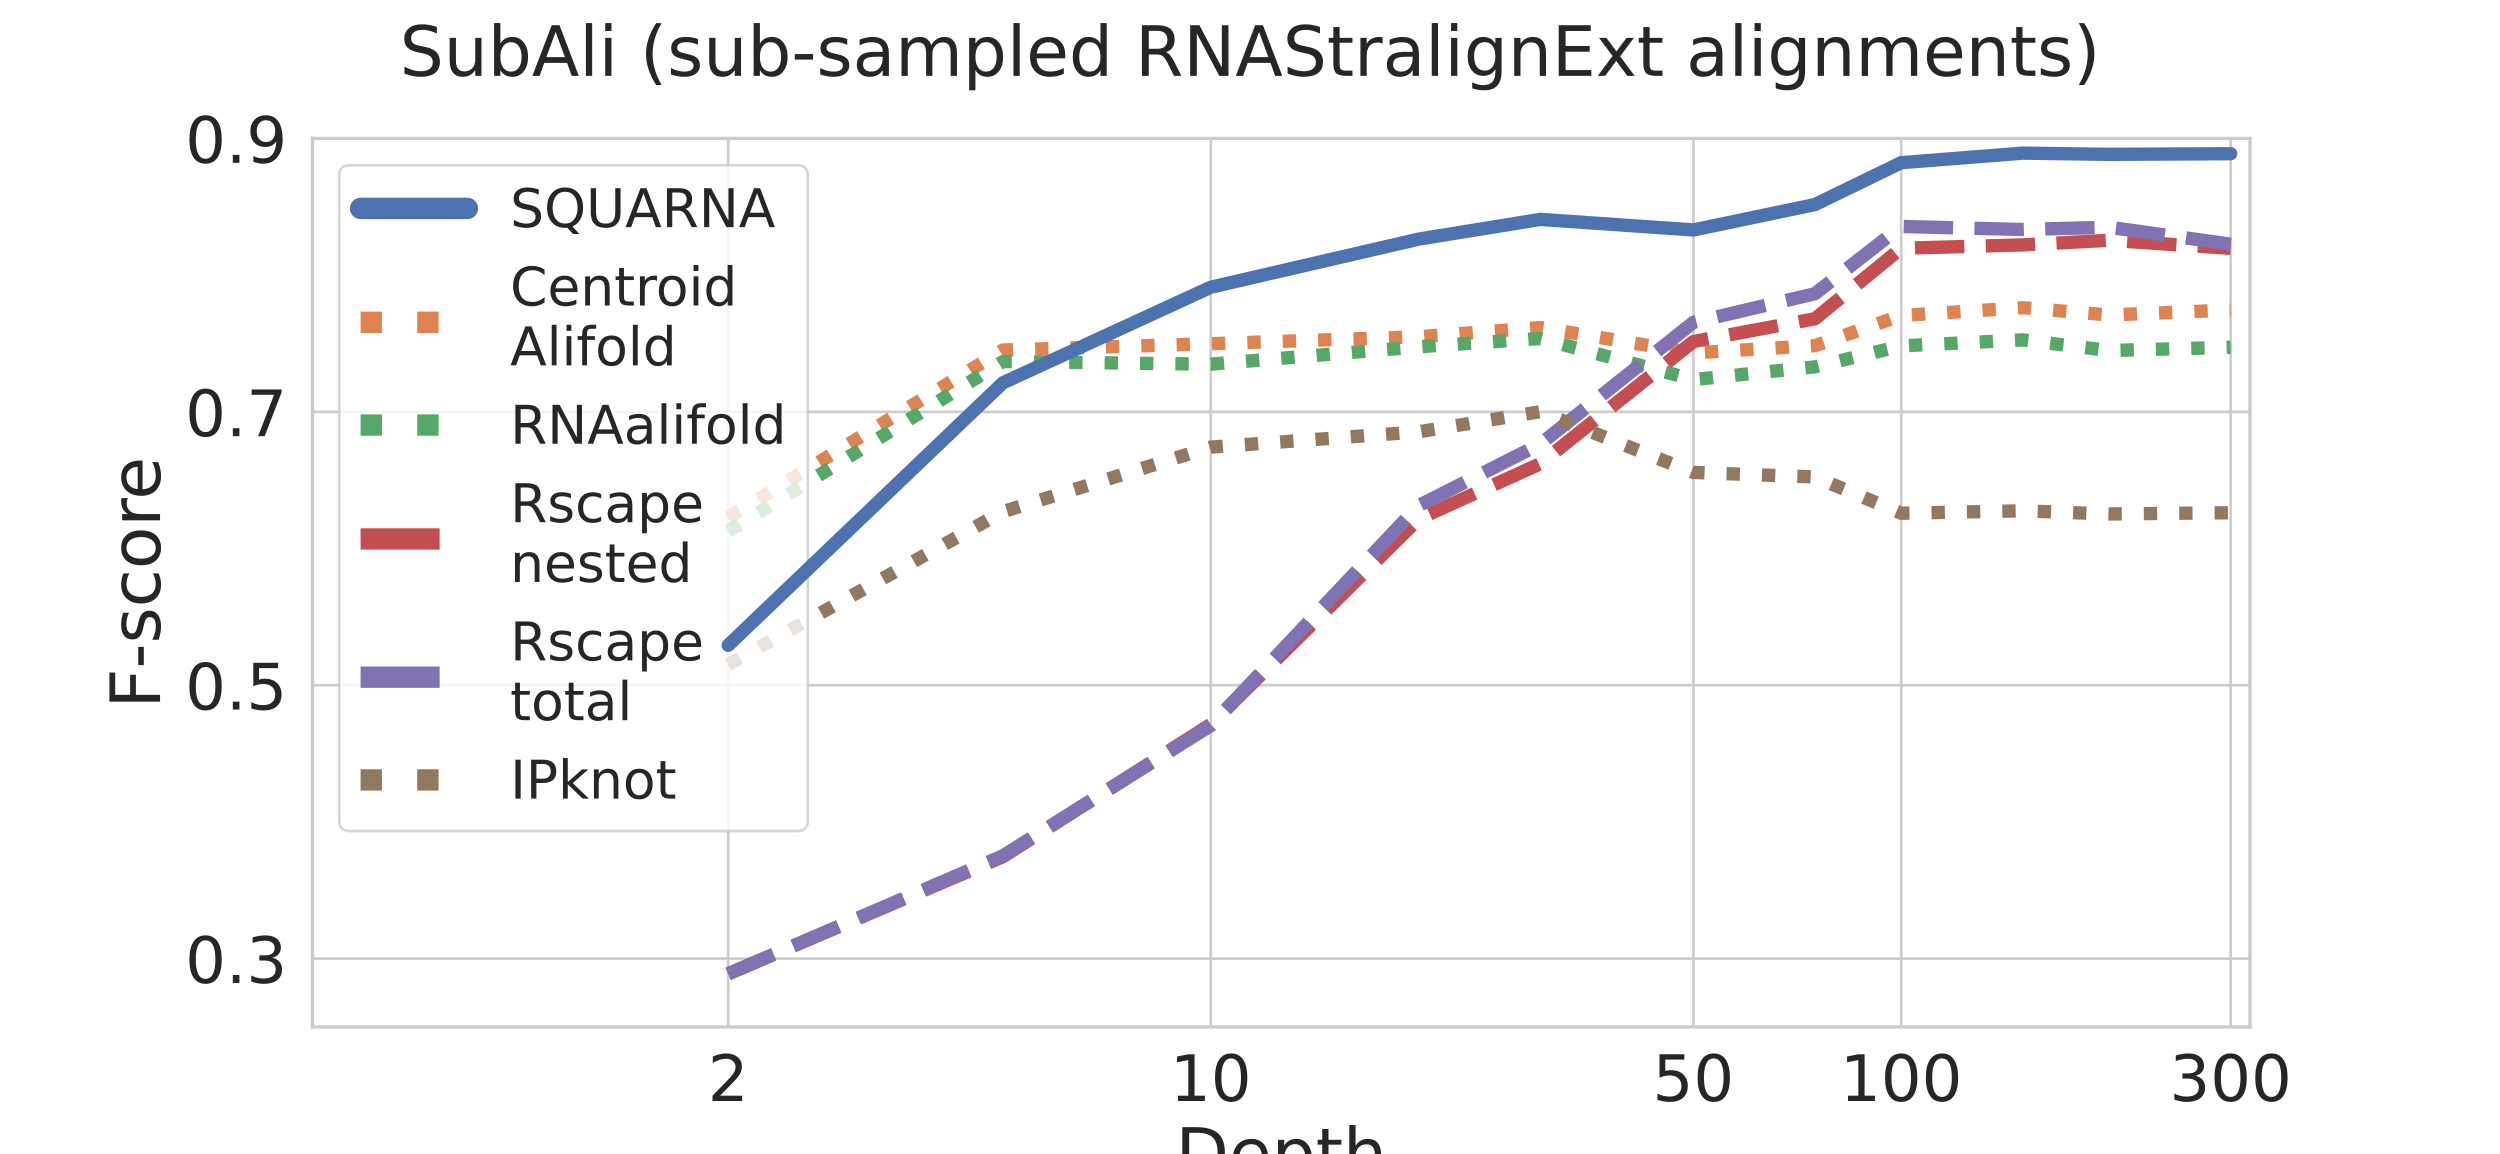
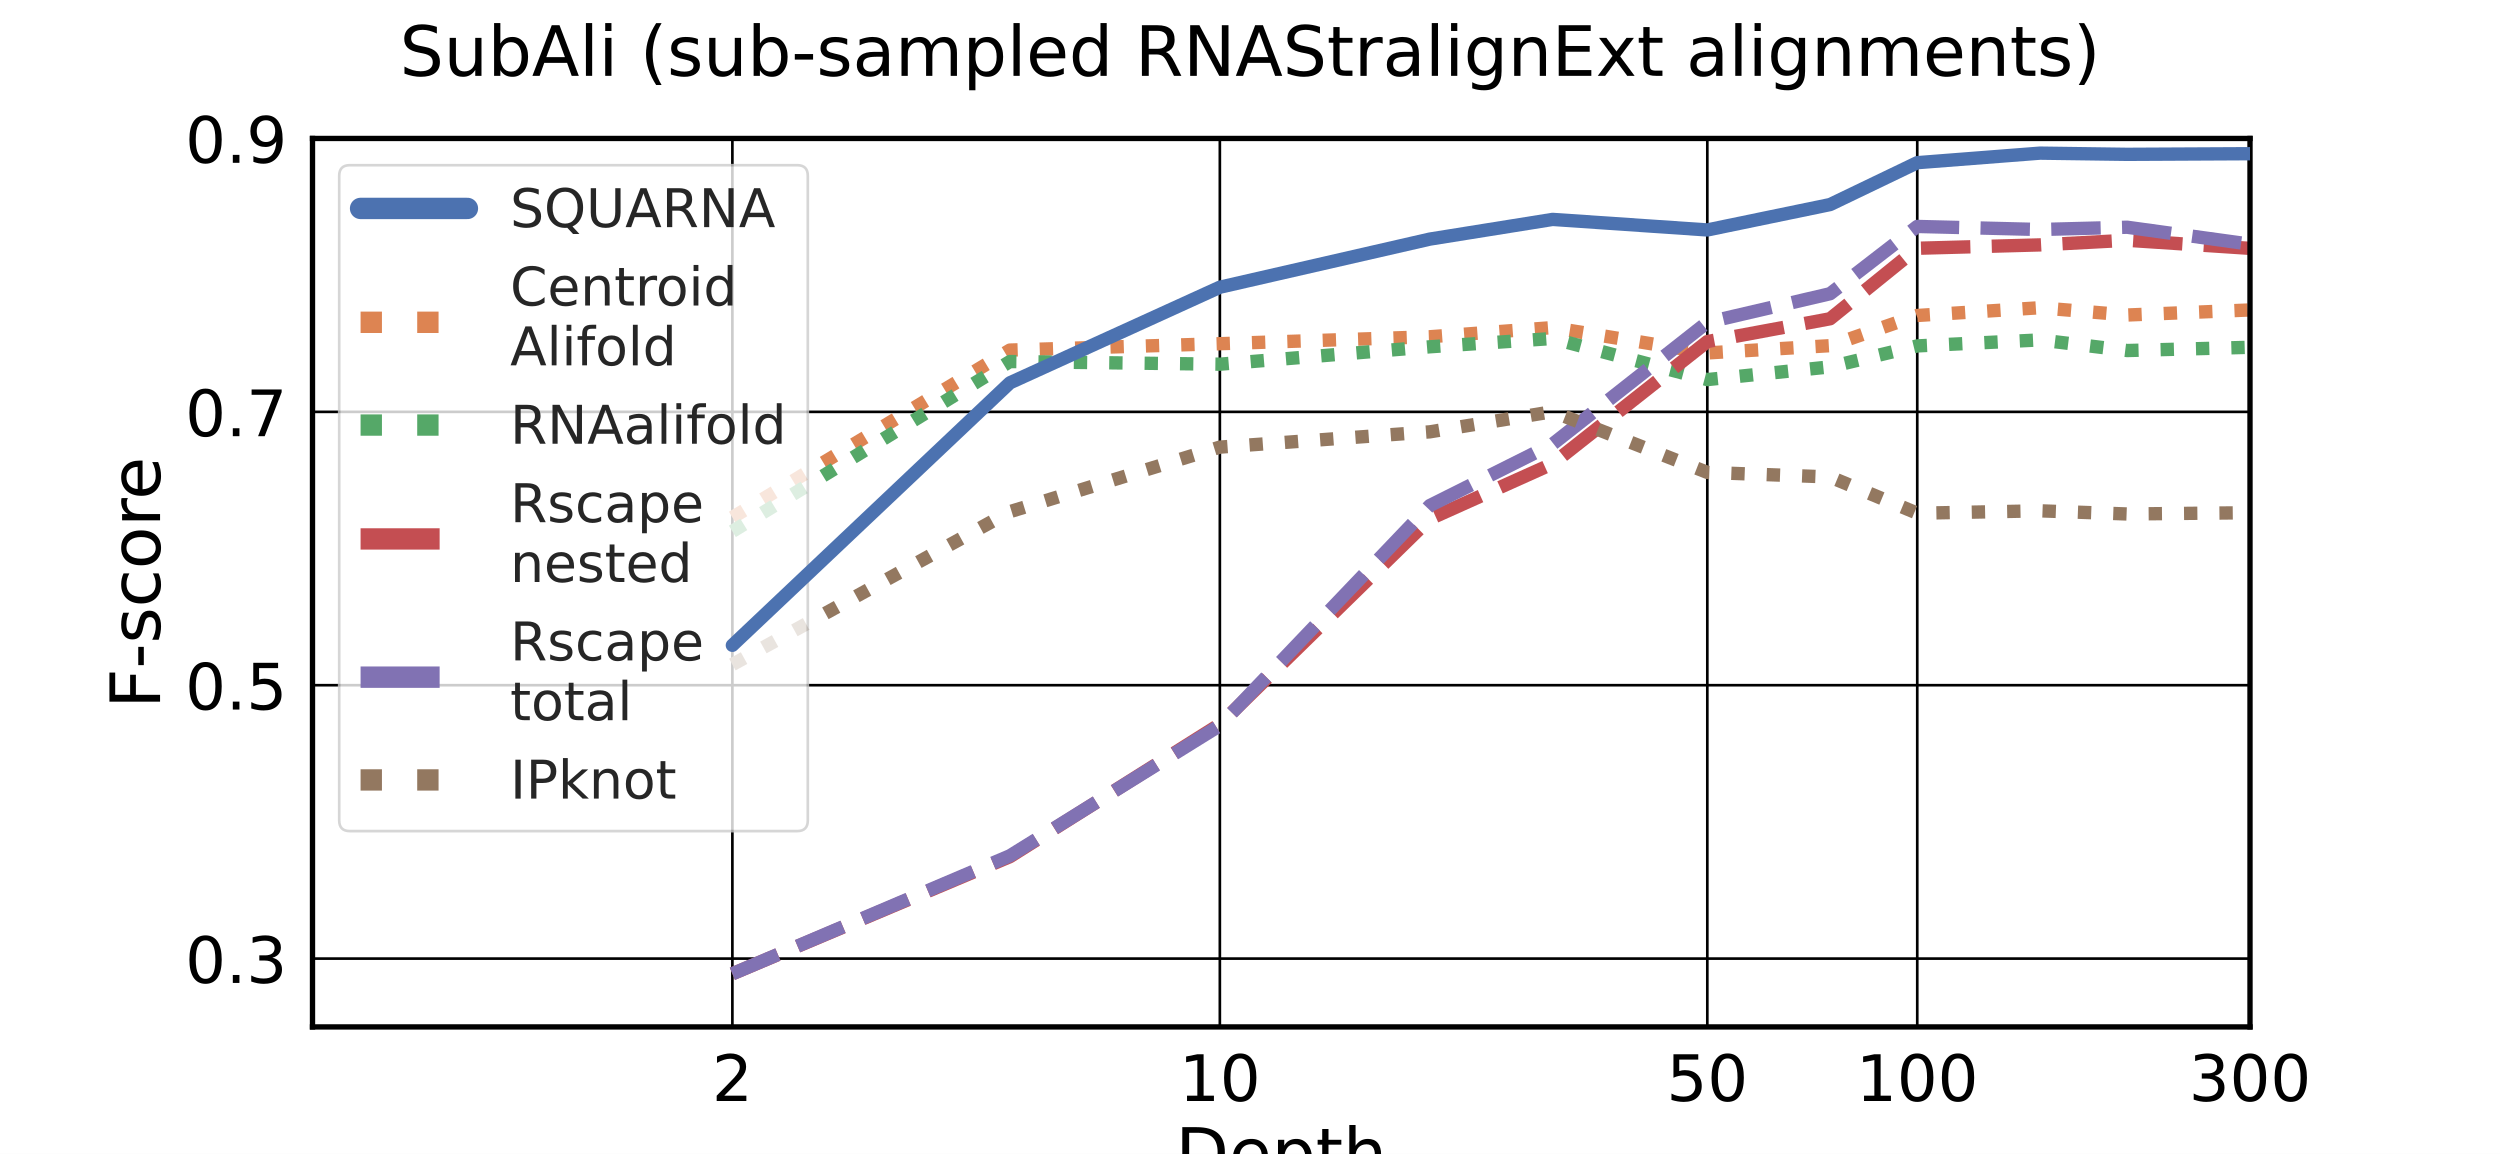
<svg xmlns="http://www.w3.org/2000/svg" xmlns:xlink="http://www.w3.org/1999/xlink" width="936pt" height="432pt" viewBox="0 0 936 432" version="1.1">
  <defs>
    <style type="text/css">*{stroke-linejoin: round; stroke-linecap: butt}</style>
  </defs>
  <g id="figure_1">
    <g id="patch_1">
      <path d="M 0 432  L 936 432  L 936 0  L 0 0  z " style="fill: #ffffff" />
    </g>
    <g id="axes_1">
      <g id="patch_2">
        <path d="M 117 384.48  L 842.4 384.48  L 842.4 51.84  L 117 51.84  z " style="fill: #ffffff" />
      </g>
      <g id="matplotlib.axis_1">
        <g id="xtick_1">
          <g id="line2d_1">
-             <path d="M 272.633 384.48  L 272.633 51.84  " clip-path="url(#pc5daf1c606)" style="fill: none; stroke: #cccccc; stroke-linecap: round" />
+             <path d="M 274.203 384.48  L 274.203 51.84  " clip-path="url(#pe8d9e3eb2c)" style="fill: none; stroke: #000000; stroke-linecap: round" />
          </g>
          <g id="text_1">
-             <g style="fill: #262626" transform="translate(264.998 412.2163) scale(0.24 -0.24)">
+             <g transform="translate(266.5682 412.2163) scale(0.24 -0.24)">
              <defs>
                <path id="DejaVuSans-32" d="M 1228 531  L 3431 531  L 3431 0  L 469 0  L 469 531  Q 828 903 1448 1529  Q 2069 2156 2228 2338  Q 2531 2678 2651 2914  Q 2772 3150 2772 3378  Q 2772 3750 2511 3984  Q 2250 4219 1831 4219  Q 1534 4219 1204 4116  Q 875 4013 500 3803  L 500 4441  Q 881 4594 1212 4672  Q 1544 4750 1819 4750  Q 2544 4750 2975 4387  Q 3406 4025 3406 3419  Q 3406 3131 3298 2873  Q 3191 2616 2906 2266  Q 2828 2175 2409 1742  Q 1991 1309 1228 531  z " transform="scale(0.015625)" />
              </defs>
              <use xlink:href="#DejaVuSans-32" />
            </g>
          </g>
        </g>
        <g id="xtick_2">
          <g id="line2d_2">
-             <path d="M 453.317 384.48  L 453.317 51.84  " clip-path="url(#pc5daf1c606)" style="fill: none; stroke: #cccccc; stroke-linecap: round" />
+             <path d="M 456.711 384.48  L 456.711 51.84  " clip-path="url(#pe8d9e3eb2c)" style="fill: none; stroke: #000000; stroke-linecap: round" />
          </g>
          <g id="text_2">
-             <g style="fill: #262626" transform="translate(438.0474 412.2163) scale(0.24 -0.24)">
+             <g transform="translate(441.4405 412.2163) scale(0.24 -0.24)">
              <defs>
                <path id="DejaVuSans-31" d="M 794 531  L 1825 531  L 1825 4091  L 703 3866  L 703 4441  L 1819 4666  L 2450 4666  L 2450 531  L 3481 531  L 3481 0  L 794 0  L 794 531  z " transform="scale(0.015625)" />
                <path id="DejaVuSans-30" d="M 2034 4250  Q 1547 4250 1301 3770  Q 1056 3291 1056 2328  Q 1056 1369 1301 889  Q 1547 409 2034 409  Q 2525 409 2770 889  Q 3016 1369 3016 2328  Q 3016 3291 2770 3770  Q 2525 4250 2034 4250  z M 2034 4750  Q 2819 4750 3233 4129  Q 3647 3509 3647 2328  Q 3647 1150 3233 529  Q 2819 -91 2034 -91  Q 1250 -91 836 529  Q 422 1150 422 2328  Q 422 3509 836 4129  Q 1250 4750 2034 4750  z " transform="scale(0.015625)" />
              </defs>
              <use xlink:href="#DejaVuSans-31" />
              <use xlink:href="#DejaVuSans-30" transform="translate(63.62305 0)" />
            </g>
          </g>
        </g>
        <g id="xtick_3">
          <g id="line2d_3">
-             <path d="M 634.002 384.48  L 634.002 51.84  " clip-path="url(#pc5daf1c606)" style="fill: none; stroke: #cccccc; stroke-linecap: round" />
+             <path d="M 639.218 384.48  L 639.218 51.84  " clip-path="url(#pe8d9e3eb2c)" style="fill: none; stroke: #000000; stroke-linecap: round" />
          </g>
          <g id="text_3">
-             <g style="fill: #262626" transform="translate(618.7318 412.2163) scale(0.24 -0.24)">
+             <g transform="translate(623.9478 412.2163) scale(0.24 -0.24)">
              <defs>
                <path id="DejaVuSans-35" d="M 691 4666  L 3169 4666  L 3169 4134  L 1269 4134  L 1269 2991  Q 1406 3038 1543 3061  Q 1681 3084 1819 3084  Q 2600 3084 3056 2656  Q 3513 2228 3513 1497  Q 3513 744 3044 326  Q 2575 -91 1722 -91  Q 1428 -91 1123 -41  Q 819 9 494 109  L 494 744  Q 775 591 1075 516  Q 1375 441 1709 441  Q 2250 441 2565 725  Q 2881 1009 2881 1497  Q 2881 1984 2565 2268  Q 2250 2553 1709 2553  Q 1456 2553 1204 2497  Q 953 2441 691 2322  L 691 4666  z " transform="scale(0.015625)" />
              </defs>
              <use xlink:href="#DejaVuSans-35" />
              <use xlink:href="#DejaVuSans-30" transform="translate(63.62305 0)" />
            </g>
          </g>
        </g>
        <g id="xtick_4">
          <g id="line2d_4">
-             <path d="M 711.818 384.48  L 711.818 51.84  " clip-path="url(#pc5daf1c606)" style="fill: none; stroke: #cccccc; stroke-linecap: round" />
+             <path d="M 717.819 384.48  L 717.819 51.84  " clip-path="url(#pe8d9e3eb2c)" style="fill: none; stroke: #000000; stroke-linecap: round" />
          </g>
          <g id="text_4">
-             <g style="fill: #262626" transform="translate(688.9133 412.2163) scale(0.24 -0.24)">
+             <g transform="translate(694.9144 412.2163) scale(0.24 -0.24)">
              <use xlink:href="#DejaVuSans-31" />
              <use xlink:href="#DejaVuSans-30" transform="translate(63.62305 0)" />
              <use xlink:href="#DejaVuSans-30" transform="translate(127.2461 0)" />
            </g>
          </g>
        </g>
        <g id="xtick_5">
          <g id="line2d_5">
-             <path d="M 835.155 384.48  L 835.155 51.84  " clip-path="url(#pc5daf1c606)" style="fill: none; stroke: #cccccc; stroke-linecap: round" />
+             <path d="M 842.4 384.48  L 842.4 51.84  " clip-path="url(#pe8d9e3eb2c)" style="fill: none; stroke: #000000; stroke-linecap: round" />
          </g>
          <g id="text_5">
-             <g style="fill: #262626" transform="translate(812.2495 412.2163) scale(0.24 -0.24)">
+             <g transform="translate(819.495 412.2163) scale(0.24 -0.24)">
              <defs>
                <path id="DejaVuSans-33" d="M 2597 2516  Q 3050 2419 3304 2112  Q 3559 1806 3559 1356  Q 3559 666 3084 287  Q 2609 -91 1734 -91  Q 1441 -91 1130 -33  Q 819 25 488 141  L 488 750  Q 750 597 1062 519  Q 1375 441 1716 441  Q 2309 441 2620 675  Q 2931 909 2931 1356  Q 2931 1769 2642 2001  Q 2353 2234 1838 2234  L 1294 2234  L 1294 2753  L 1863 2753  Q 2328 2753 2575 2939  Q 2822 3125 2822 3475  Q 2822 3834 2567 4026  Q 2313 4219 1838 4219  Q 1578 4219 1281 4162  Q 984 4106 628 3988  L 628 4550  Q 988 4650 1302 4700  Q 1616 4750 1894 4750  Q 2613 4750 3031 4423  Q 3450 4097 3450 3541  Q 3450 3153 3228 2886  Q 3006 2619 2597 2516  z " transform="scale(0.015625)" />
              </defs>
              <use xlink:href="#DejaVuSans-33" />
              <use xlink:href="#DejaVuSans-30" transform="translate(63.62305 0)" />
              <use xlink:href="#DejaVuSans-30" transform="translate(127.2461 0)" />
            </g>
          </g>
        </g>
        <g id="xtick_6" />
        <g id="xtick_7" />
        <g id="xtick_8" />
        <g id="xtick_9" />
        <g id="xtick_10" />
        <g id="xtick_11" />
        <g id="xtick_12" />
        <g id="xtick_13" />
        <g id="xtick_14" />
        <g id="xtick_15" />
        <g id="xtick_16" />
        <g id="xtick_17" />
        <g id="xtick_18" />
        <g id="xtick_19" />
        <g id="xtick_20" />
        <g id="xtick_21" />
        <g id="xtick_22" />
        <g id="xtick_23" />
        <g id="xtick_24" />
        <g id="xtick_25" />
        <g id="text_6">
-           <g style="fill: #262626" transform="translate(440.1028 440.9634) scale(0.26 -0.26)">
+           <g transform="translate(440.1028 440.9634) scale(0.26 -0.26)">
            <defs>
              <path id="DejaVuSans-44" d="M 1259 4147  L 1259 519  L 2022 519  Q 2988 519 3436 956  Q 3884 1394 3884 2338  Q 3884 3275 3436 3711  Q 2988 4147 2022 4147  L 1259 4147  z M 628 4666  L 1925 4666  Q 3281 4666 3915 4102  Q 4550 3538 4550 2338  Q 4550 1131 3912 565  Q 3275 0 1925 0  L 628 0  L 628 4666  z " transform="scale(0.015625)" />
              <path id="DejaVuSans-65" d="M 3597 1894  L 3597 1613  L 953 1613  Q 991 1019 1311 708  Q 1631 397 2203 397  Q 2534 397 2845 478  Q 3156 559 3463 722  L 3463 178  Q 3153 47 2828 -22  Q 2503 -91 2169 -91  Q 1331 -91 842 396  Q 353 884 353 1716  Q 353 2575 817 3079  Q 1281 3584 2069 3584  Q 2775 3584 3186 3129  Q 3597 2675 3597 1894  z M 3022 2063  Q 3016 2534 2758 2815  Q 2500 3097 2075 3097  Q 1594 3097 1305 2825  Q 1016 2553 972 2059  L 3022 2063  z " transform="scale(0.015625)" />
              <path id="DejaVuSans-70" d="M 1159 525  L 1159 -1331  L 581 -1331  L 581 3500  L 1159 3500  L 1159 2969  Q 1341 3281 1617 3432  Q 1894 3584 2278 3584  Q 2916 3584 3314 3078  Q 3713 2572 3713 1747  Q 3713 922 3314 415  Q 2916 -91 2278 -91  Q 1894 -91 1617 61  Q 1341 213 1159 525  z M 3116 1747  Q 3116 2381 2855 2742  Q 2594 3103 2138 3103  Q 1681 3103 1420 2742  Q 1159 2381 1159 1747  Q 1159 1113 1420 752  Q 1681 391 2138 391  Q 2594 391 2855 752  Q 3116 1113 3116 1747  z " transform="scale(0.015625)" />
              <path id="DejaVuSans-74" d="M 1172 4494  L 1172 3500  L 2356 3500  L 2356 3053  L 1172 3053  L 1172 1153  Q 1172 725 1289 603  Q 1406 481 1766 481  L 2356 481  L 2356 0  L 1766 0  Q 1100 0 847 248  Q 594 497 594 1153  L 594 3053  L 172 3053  L 172 3500  L 594 3500  L 594 4494  L 1172 4494  z " transform="scale(0.015625)" />
              <path id="DejaVuSans-68" d="M 3513 2113  L 3513 0  L 2938 0  L 2938 2094  Q 2938 2591 2744 2837  Q 2550 3084 2163 3084  Q 1697 3084 1428 2787  Q 1159 2491 1159 1978  L 1159 0  L 581 0  L 581 4863  L 1159 4863  L 1159 2956  Q 1366 3272 1645 3428  Q 1925 3584 2291 3584  Q 2894 3584 3203 3211  Q 3513 2838 3513 2113  z " transform="scale(0.015625)" />
            </defs>
            <use xlink:href="#DejaVuSans-44" />
            <use xlink:href="#DejaVuSans-65" transform="translate(77.00195 0)" />
            <use xlink:href="#DejaVuSans-70" transform="translate(138.5254 0)" />
            <use xlink:href="#DejaVuSans-74" transform="translate(202.002 0)" />
            <use xlink:href="#DejaVuSans-68" transform="translate(241.2109 0)" />
          </g>
        </g>
      </g>
      <g id="matplotlib.axis_2">
        <g id="ytick_1">
          <g id="line2d_6">
-             <path d="M 117 358.892  L 842.4 358.892  " clip-path="url(#pc5daf1c606)" style="fill: none; stroke: #cccccc; stroke-linecap: round" />
+             <path d="M 117 358.892  L 842.4 358.892  " clip-path="url(#pe8d9e3eb2c)" style="fill: none; stroke: #000000; stroke-linecap: round" />
          </g>
          <g id="text_7">
-             <g style="fill: #262626" transform="translate(69.3325 368.0104) scale(0.24 -0.24)">
+             <g transform="translate(69.3325 368.0104) scale(0.24 -0.24)">
              <defs>
                <path id="DejaVuSans-2e" d="M 684 794  L 1344 794  L 1344 0  L 684 0  L 684 794  z " transform="scale(0.015625)" />
              </defs>
              <use xlink:href="#DejaVuSans-30" />
              <use xlink:href="#DejaVuSans-2e" transform="translate(63.62305 0)" />
              <use xlink:href="#DejaVuSans-33" transform="translate(95.41016 0)" />
            </g>
          </g>
        </g>
        <g id="ytick_2">
          <g id="line2d_7">
-             <path d="M 117 256.542  L 842.4 256.542  " clip-path="url(#pc5daf1c606)" style="fill: none; stroke: #cccccc; stroke-linecap: round" />
+             <path d="M 117 256.542  L 842.4 256.542  " clip-path="url(#pe8d9e3eb2c)" style="fill: none; stroke: #000000; stroke-linecap: round" />
          </g>
          <g id="text_8">
-             <g style="fill: #262626" transform="translate(69.3325 265.6597) scale(0.24 -0.24)">
+             <g transform="translate(69.3325 265.6597) scale(0.24 -0.24)">
              <use xlink:href="#DejaVuSans-30" />
              <use xlink:href="#DejaVuSans-2e" transform="translate(63.62305 0)" />
              <use xlink:href="#DejaVuSans-35" transform="translate(95.41016 0)" />
            </g>
          </g>
        </g>
        <g id="ytick_3">
          <g id="line2d_8">
-             <path d="M 117 154.191  L 842.4 154.191  " clip-path="url(#pc5daf1c606)" style="fill: none; stroke: #cccccc; stroke-linecap: round" />
+             <path d="M 117 154.191  L 842.4 154.191  " clip-path="url(#pe8d9e3eb2c)" style="fill: none; stroke: #000000; stroke-linecap: round" />
          </g>
          <g id="text_9">
-             <g style="fill: #262626" transform="translate(69.3325 163.3089) scale(0.24 -0.24)">
+             <g transform="translate(69.3325 163.3089) scale(0.24 -0.24)">
              <defs>
                <path id="DejaVuSans-37" d="M 525 4666  L 3525 4666  L 3525 4397  L 1831 0  L 1172 0  L 2766 4134  L 525 4134  L 525 4666  z " transform="scale(0.015625)" />
              </defs>
              <use xlink:href="#DejaVuSans-30" />
              <use xlink:href="#DejaVuSans-2e" transform="translate(63.62305 0)" />
              <use xlink:href="#DejaVuSans-37" transform="translate(95.41016 0)" />
            </g>
          </g>
        </g>
        <g id="ytick_4">
          <g id="line2d_9">
-             <path d="M 117 51.84  L 842.4 51.84  " clip-path="url(#pc5daf1c606)" style="fill: none; stroke: #cccccc; stroke-linecap: round" />
+             <path d="M 117 51.84  L 842.4 51.84  " clip-path="url(#pe8d9e3eb2c)" style="fill: none; stroke: #000000; stroke-linecap: round" />
          </g>
          <g id="text_10">
-             <g style="fill: #262626" transform="translate(69.3325 60.95813) scale(0.24 -0.24)">
+             <g transform="translate(69.3325 60.95813) scale(0.24 -0.24)">
              <defs>
                <path id="DejaVuSans-39" d="M 703 97  L 703 672  Q 941 559 1184 500  Q 1428 441 1663 441  Q 2288 441 2617 861  Q 2947 1281 2994 2138  Q 2813 1869 2534 1725  Q 2256 1581 1919 1581  Q 1219 1581 811 2004  Q 403 2428 403 3163  Q 403 3881 828 4315  Q 1253 4750 1959 4750  Q 2769 4750 3195 4129  Q 3622 3509 3622 2328  Q 3622 1225 3098 567  Q 2575 -91 1691 -91  Q 1453 -91 1209 -44  Q 966 3 703 97  z M 1959 2075  Q 2384 2075 2632 2365  Q 2881 2656 2881 3163  Q 2881 3666 2632 3958  Q 2384 4250 1959 4250  Q 1534 4250 1286 3958  Q 1038 3666 1038 3163  Q 1038 2656 1286 2365  Q 1534 2075 1959 2075  z " transform="scale(0.015625)" />
              </defs>
              <use xlink:href="#DejaVuSans-30" />
              <use xlink:href="#DejaVuSans-2e" transform="translate(63.62305 0)" />
              <use xlink:href="#DejaVuSans-39" transform="translate(95.41016 0)" />
            </g>
          </g>
        </g>
        <g id="text_11">
-           <g style="fill: #262626" transform="translate(59.92531 265.2525) rotate(-90) scale(0.26 -0.26)">
+           <g transform="translate(59.92531 265.2525) rotate(-90) scale(0.26 -0.26)">
            <defs>
              <path id="DejaVuSans-46" d="M 628 4666  L 3309 4666  L 3309 4134  L 1259 4134  L 1259 2759  L 3109 2759  L 3109 2228  L 1259 2228  L 1259 0  L 628 0  L 628 4666  z " transform="scale(0.015625)" />
              <path id="DejaVuSans-2d" d="M 313 2009  L 1997 2009  L 1997 1497  L 313 1497  L 313 2009  z " transform="scale(0.015625)" />
              <path id="DejaVuSans-73" d="M 2834 3397  L 2834 2853  Q 2591 2978 2328 3040  Q 2066 3103 1784 3103  Q 1356 3103 1142 2972  Q 928 2841 928 2578  Q 928 2378 1081 2264  Q 1234 2150 1697 2047  L 1894 2003  Q 2506 1872 2764 1633  Q 3022 1394 3022 966  Q 3022 478 2636 193  Q 2250 -91 1575 -91  Q 1294 -91 989 -36  Q 684 19 347 128  L 347 722  Q 666 556 975 473  Q 1284 391 1588 391  Q 1994 391 2212 530  Q 2431 669 2431 922  Q 2431 1156 2273 1281  Q 2116 1406 1581 1522  L 1381 1569  Q 847 1681 609 1914  Q 372 2147 372 2553  Q 372 3047 722 3315  Q 1072 3584 1716 3584  Q 2034 3584 2315 3537  Q 2597 3491 2834 3397  z " transform="scale(0.015625)" />
              <path id="DejaVuSans-63" d="M 3122 3366  L 3122 2828  Q 2878 2963 2633 3030  Q 2388 3097 2138 3097  Q 1578 3097 1268 2742  Q 959 2388 959 1747  Q 959 1106 1268 751  Q 1578 397 2138 397  Q 2388 397 2633 464  Q 2878 531 3122 666  L 3122 134  Q 2881 22 2623 -34  Q 2366 -91 2075 -91  Q 1284 -91 818 406  Q 353 903 353 1747  Q 353 2603 823 3093  Q 1294 3584 2113 3584  Q 2378 3584 2631 3529  Q 2884 3475 3122 3366  z " transform="scale(0.015625)" />
              <path id="DejaVuSans-6f" d="M 1959 3097  Q 1497 3097 1228 2736  Q 959 2375 959 1747  Q 959 1119 1226 758  Q 1494 397 1959 397  Q 2419 397 2687 759  Q 2956 1122 2956 1747  Q 2956 2369 2687 2733  Q 2419 3097 1959 3097  z M 1959 3584  Q 2709 3584 3137 3096  Q 3566 2609 3566 1747  Q 3566 888 3137 398  Q 2709 -91 1959 -91  Q 1206 -91 779 398  Q 353 888 353 1747  Q 353 2609 779 3096  Q 1206 3584 1959 3584  z " transform="scale(0.015625)" />
              <path id="DejaVuSans-72" d="M 2631 2963  Q 2534 3019 2420 3045  Q 2306 3072 2169 3072  Q 1681 3072 1420 2755  Q 1159 2438 1159 1844  L 1159 0  L 581 0  L 581 3500  L 1159 3500  L 1159 2956  Q 1341 3275 1631 3429  Q 1922 3584 2338 3584  Q 2397 3584 2469 3576  Q 2541 3569 2628 3553  L 2631 2963  z " transform="scale(0.015625)" />
            </defs>
            <use xlink:href="#DejaVuSans-46" />
            <use xlink:href="#DejaVuSans-2d" transform="translate(57.51953 0)" />
            <use xlink:href="#DejaVuSans-73" transform="translate(93.60352 0)" />
            <use xlink:href="#DejaVuSans-63" transform="translate(145.7031 0)" />
            <use xlink:href="#DejaVuSans-6f" transform="translate(200.6836 0)" />
            <use xlink:href="#DejaVuSans-72" transform="translate(261.8652 0)" />
            <use xlink:href="#DejaVuSans-65" transform="translate(300.7285 0)" />
          </g>
        </g>
      </g>
      <g id="line2d_10">
-         <path d="M 272.633 193.726  L 375.501 131.069  L 453.317 128.682  L 531.134 126.08  L 576.654 122.651  L 634.002 132.141  L 679.522 129.415  L 711.818 118.121  L 757.338 115.212  L 789.635 117.942  L 835.155 116.048  " clip-path="url(#pc5daf1c606)" style="fill: none; stroke-dasharray: 5,8.25; stroke-dashoffset: 0; stroke: #dd8452; stroke-width: 5" />
+         <path d="M 274.203 193.726  L 378.109 131.069  L 456.711 128.682  L 535.312 126.08  L 581.291 122.651  L 639.218 132.141  L 685.197 129.415  L 717.819 118.121  L 763.798 115.212  L 796.421 117.942  L 842.4 116.048  " clip-path="url(#pe8d9e3eb2c)" style="fill: none; stroke-dasharray: 5,8.25; stroke-dashoffset: 0; stroke: #dd8452; stroke-width: 5" />
      </g>
      <g id="line2d_11">
-         <path d="M 272.633 198.941  L 375.501 135.358  L 453.317 136.354  L 531.134 129.842  L 576.654 126.73  L 634.002 142.12  L 679.522 137.354  L 711.818 129.507  L 757.338 127.264  L 789.635 131.239  L 835.155 130.027  " clip-path="url(#pc5daf1c606)" style="fill: none; stroke-dasharray: 5,8.25; stroke-dashoffset: 0; stroke: #55a868; stroke-width: 5" />
+         <path d="M 274.203 198.941  L 378.109 135.358  L 456.711 136.354  L 535.312 129.842  L 581.291 126.73  L 639.218 142.12  L 685.197 137.354  L 717.819 129.507  L 763.798 127.264  L 796.421 131.239  L 842.4 130.027  " clip-path="url(#pe8d9e3eb2c)" style="fill: none; stroke-dasharray: 5,8.25; stroke-dashoffset: 0; stroke: #55a868; stroke-width: 5" />
      </g>
      <g id="line2d_12">
-         <path d="M 272.633 364.591  L 375.501 320.729  L 453.317 271.192  L 531.134 194.282  L 576.654 173.622  L 634.002 127.887  L 679.522 119.34  L 711.818 92.951  L 757.338 91.689  L 789.635 89.957  L 835.155 92.985  " clip-path="url(#pc5daf1c606)" style="fill: none; stroke-dasharray: 18.5,8; stroke-dashoffset: 0; stroke: #c44e52; stroke-width: 5" />
+         <path d="M 274.203 364.591  L 378.109 320.729  L 456.711 271.192  L 535.312 194.282  L 581.291 173.622  L 639.218 127.887  L 685.197 119.34  L 717.819 92.951  L 763.798 91.689  L 796.421 89.957  L 842.4 92.985  " clip-path="url(#pe8d9e3eb2c)" style="fill: none; stroke-dasharray: 18.5,8; stroke-dashoffset: 0; stroke: #c44e52; stroke-width: 5" />
      </g>
      <g id="line2d_13">
-         <path d="M 272.633 364.591  L 375.501 320.404  L 453.317 271.634  L 531.134 189.287  L 576.654 166.268  L 634.002 120.69  L 679.522 109.962  L 711.818 84.78  L 757.338 85.923  L 789.635 85.078  L 835.155 91.416  " clip-path="url(#pc5daf1c606)" style="fill: none; stroke-dasharray: 18.5,8; stroke-dashoffset: 0; stroke: #8172b3; stroke-width: 5" />
+         <path d="M 274.203 364.591  L 378.109 320.404  L 456.711 271.634  L 535.312 189.287  L 581.291 166.268  L 639.218 120.69  L 685.197 109.962  L 717.819 84.78  L 763.798 85.923  L 796.421 85.078  L 842.4 91.416  " clip-path="url(#pe8d9e3eb2c)" style="fill: none; stroke-dasharray: 18.5,8; stroke-dashoffset: 0; stroke: #8172b3; stroke-width: 5" />
      </g>
      <g id="line2d_14">
-         <path d="M 272.633 248.805  L 375.501 191.567  L 453.317 167.403  L 531.134 161.683  L 576.654 154.129  L 634.002 176.868  L 679.522 178.582  L 711.818 192.154  L 757.338 191.25  L 789.635 192.436  L 835.155 191.967  " clip-path="url(#pc5daf1c606)" style="fill: none; stroke-dasharray: 5,8.25; stroke-dashoffset: 0; stroke: #937860; stroke-width: 5" />
+         <path d="M 274.203 248.805  L 378.109 191.567  L 456.711 167.403  L 535.312 161.683  L 581.291 154.129  L 639.218 176.868  L 685.197 178.582  L 717.819 192.154  L 763.798 191.25  L 796.421 192.436  L 842.4 191.967  " clip-path="url(#pe8d9e3eb2c)" style="fill: none; stroke-dasharray: 5,8.25; stroke-dashoffset: 0; stroke: #937860; stroke-width: 5" />
      </g>
      <g id="patch_3">
-         <path d="M 117 384.48  L 117 51.84  " style="fill: none; stroke: #cccccc; stroke-width: 1.25; stroke-linejoin: miter; stroke-linecap: square" />
+         <path d="M 117 384.48  L 117 51.84  " style="fill: none; stroke: #000000; stroke-width: 2; stroke-linejoin: miter; stroke-linecap: square" />
      </g>
      <g id="patch_4">
-         <path d="M 842.4 384.48  L 842.4 51.84  " style="fill: none; stroke: #cccccc; stroke-width: 1.25; stroke-linejoin: miter; stroke-linecap: square" />
+         <path d="M 842.4 384.48  L 842.4 51.84  " style="fill: none; stroke: #000000; stroke-width: 2; stroke-linejoin: miter; stroke-linecap: square" />
      </g>
      <g id="patch_5">
-         <path d="M 117 384.48  L 842.4 384.48  " style="fill: none; stroke: #cccccc; stroke-width: 1.25; stroke-linejoin: miter; stroke-linecap: square" />
+         <path d="M 117 384.48  L 842.4 384.48  " style="fill: none; stroke: #000000; stroke-width: 2; stroke-linejoin: miter; stroke-linecap: square" />
      </g>
      <g id="patch_6">
-         <path d="M 117 51.84  L 842.4 51.84  " style="fill: none; stroke: #cccccc; stroke-width: 1.25; stroke-linejoin: miter; stroke-linecap: square" />
+         <path d="M 117 51.84  L 842.4 51.84  " style="fill: none; stroke: #000000; stroke-width: 2; stroke-linejoin: miter; stroke-linecap: square" />
      </g>
      <g id="legend_1">
        <g id="patch_7">
          <path d="M 131 311.164  L 298.441 311.164  Q 302.441 311.164 302.441 307.164  L 302.441 65.84  Q 302.441 61.84 298.441 61.84  L 131 61.84  Q 127 61.84 127 65.84  L 127 307.164  Q 127 311.164 131 311.164  z " style="fill: #ffffff; opacity: 0.8; stroke: #cccccc; stroke-linejoin: miter" />
        </g>
        <g id="line2d_15">
          <path d="M 135 78.037  L 155 78.037  L 175 78.037  " style="fill: none; stroke: #4c72b0; stroke-width: 8; stroke-linecap: round" />
        </g>
        <g id="text_12">
          <g style="fill: #262626" transform="translate(191 85.03687) scale(0.2 -0.2)">
            <defs>
              <path id="DejaVuSans-53" d="M 3425 4513  L 3425 3897  Q 3066 4069 2747 4153  Q 2428 4238 2131 4238  Q 1616 4238 1336 4038  Q 1056 3838 1056 3469  Q 1056 3159 1242 3001  Q 1428 2844 1947 2747  L 2328 2669  Q 3034 2534 3370 2195  Q 3706 1856 3706 1288  Q 3706 609 3251 259  Q 2797 -91 1919 -91  Q 1588 -91 1214 -16  Q 841 59 441 206  L 441 856  Q 825 641 1194 531  Q 1563 422 1919 422  Q 2459 422 2753 634  Q 3047 847 3047 1241  Q 3047 1584 2836 1778  Q 2625 1972 2144 2069  L 1759 2144  Q 1053 2284 737 2584  Q 422 2884 422 3419  Q 422 4038 858 4394  Q 1294 4750 2059 4750  Q 2388 4750 2728 4690  Q 3069 4631 3425 4513  z " transform="scale(0.015625)" />
              <path id="DejaVuSans-51" d="M 2522 4238  Q 1834 4238 1429 3725  Q 1025 3213 1025 2328  Q 1025 1447 1429 934  Q 1834 422 2522 422  Q 3209 422 3611 934  Q 4013 1447 4013 2328  Q 4013 3213 3611 3725  Q 3209 4238 2522 4238  z M 3406 84  L 4238 -825  L 3475 -825  L 2784 -78  Q 2681 -84 2626 -87  Q 2572 -91 2522 -91  Q 1538 -91 948 567  Q 359 1225 359 2328  Q 359 3434 948 4092  Q 1538 4750 2522 4750  Q 3503 4750 4090 4092  Q 4678 3434 4678 2328  Q 4678 1516 4351 937  Q 4025 359 3406 84  z " transform="scale(0.015625)" />
              <path id="DejaVuSans-55" d="M 556 4666  L 1191 4666  L 1191 1831  Q 1191 1081 1462 751  Q 1734 422 2344 422  Q 2950 422 3222 751  Q 3494 1081 3494 1831  L 3494 4666  L 4128 4666  L 4128 1753  Q 4128 841 3676 375  Q 3225 -91 2344 -91  Q 1459 -91 1007 375  Q 556 841 556 1753  L 556 4666  z " transform="scale(0.015625)" />
              <path id="DejaVuSans-41" d="M 2188 4044  L 1331 1722  L 3047 1722  L 2188 4044  z M 1831 4666  L 2547 4666  L 4325 0  L 3669 0  L 3244 1197  L 1141 1197  L 716 0  L 50 0  L 1831 4666  z " transform="scale(0.015625)" />
              <path id="DejaVuSans-52" d="M 2841 2188  Q 3044 2119 3236 1894  Q 3428 1669 3622 1275  L 4263 0  L 3584 0  L 2988 1197  Q 2756 1666 2539 1819  Q 2322 1972 1947 1972  L 1259 1972  L 1259 0  L 628 0  L 628 4666  L 2053 4666  Q 2853 4666 3247 4331  Q 3641 3997 3641 3322  Q 3641 2881 3436 2590  Q 3231 2300 2841 2188  z M 1259 4147  L 1259 2491  L 2053 2491  Q 2509 2491 2742 2702  Q 2975 2913 2975 3322  Q 2975 3731 2742 3939  Q 2509 4147 2053 4147  L 1259 4147  z " transform="scale(0.015625)" />
              <path id="DejaVuSans-4e" d="M 628 4666  L 1478 4666  L 3547 763  L 3547 4666  L 4159 4666  L 4159 0  L 3309 0  L 1241 3903  L 1241 0  L 628 0  L 628 4666  z " transform="scale(0.015625)" />
            </defs>
            <use xlink:href="#DejaVuSans-53" />
            <use xlink:href="#DejaVuSans-51" transform="translate(63.47656 0)" />
            <use xlink:href="#DejaVuSans-55" transform="translate(142.1875 0)" />
            <use xlink:href="#DejaVuSans-41" transform="translate(215.3809 0)" />
            <use xlink:href="#DejaVuSans-52" transform="translate(283.7891 0)" />
            <use xlink:href="#DejaVuSans-4e" transform="translate(353.2715 0)" />
            <use xlink:href="#DejaVuSans-41" transform="translate(428.0762 0)" />
          </g>
        </g>
        <g id="line2d_16">
          <path d="M 135 120.671  L 155 120.671  L 175 120.671  " style="fill: none; stroke-dasharray: 8,13.2; stroke-dashoffset: 0; stroke: #dd8452; stroke-width: 8" />
        </g>
        <g id="text_13">
          <g style="fill: #262626" transform="translate(191 114.3931) scale(0.2 -0.2)">
            <defs>
              <path id="DejaVuSans-43" d="M 4122 4306  L 4122 3641  Q 3803 3938 3442 4084  Q 3081 4231 2675 4231  Q 1875 4231 1450 3742  Q 1025 3253 1025 2328  Q 1025 1406 1450 917  Q 1875 428 2675 428  Q 3081 428 3442 575  Q 3803 722 4122 1019  L 4122 359  Q 3791 134 3420 21  Q 3050 -91 2638 -91  Q 1578 -91 968 557  Q 359 1206 359 2328  Q 359 3453 968 4101  Q 1578 4750 2638 4750  Q 3056 4750 3426 4639  Q 3797 4528 4122 4306  z " transform="scale(0.015625)" />
              <path id="DejaVuSans-6e" d="M 3513 2113  L 3513 0  L 2938 0  L 2938 2094  Q 2938 2591 2744 2837  Q 2550 3084 2163 3084  Q 1697 3084 1428 2787  Q 1159 2491 1159 1978  L 1159 0  L 581 0  L 581 3500  L 1159 3500  L 1159 2956  Q 1366 3272 1645 3428  Q 1925 3584 2291 3584  Q 2894 3584 3203 3211  Q 3513 2838 3513 2113  z " transform="scale(0.015625)" />
              <path id="DejaVuSans-69" d="M 603 3500  L 1178 3500  L 1178 0  L 603 0  L 603 3500  z M 603 4863  L 1178 4863  L 1178 4134  L 603 4134  L 603 4863  z " transform="scale(0.015625)" />
              <path id="DejaVuSans-64" d="M 2906 2969  L 2906 4863  L 3481 4863  L 3481 0  L 2906 0  L 2906 525  Q 2725 213 2448 61  Q 2172 -91 1784 -91  Q 1150 -91 751 415  Q 353 922 353 1747  Q 353 2572 751 3078  Q 1150 3584 1784 3584  Q 2172 3584 2448 3432  Q 2725 3281 2906 2969  z M 947 1747  Q 947 1113 1208 752  Q 1469 391 1925 391  Q 2381 391 2643 752  Q 2906 1113 2906 1747  Q 2906 2381 2643 2742  Q 2381 3103 1925 3103  Q 1469 3103 1208 2742  Q 947 2381 947 1747  z " transform="scale(0.015625)" />
            </defs>
            <use xlink:href="#DejaVuSans-43" />
            <use xlink:href="#DejaVuSans-65" transform="translate(69.82422 0)" />
            <use xlink:href="#DejaVuSans-6e" transform="translate(131.3477 0)" />
            <use xlink:href="#DejaVuSans-74" transform="translate(194.7266 0)" />
            <use xlink:href="#DejaVuSans-72" transform="translate(233.9355 0)" />
            <use xlink:href="#DejaVuSans-6f" transform="translate(272.7988 0)" />
            <use xlink:href="#DejaVuSans-69" transform="translate(333.9805 0)" />
            <use xlink:href="#DejaVuSans-64" transform="translate(361.7637 0)" />
          </g>
          <g style="fill: #262626" transform="translate(191 136.7887) scale(0.2 -0.2)">
            <defs>
              <path id="DejaVuSans-6c" d="M 603 4863  L 1178 4863  L 1178 0  L 603 0  L 603 4863  z " transform="scale(0.015625)" />
              <path id="DejaVuSans-66" d="M 2375 4863  L 2375 4384  L 1825 4384  Q 1516 4384 1395 4259  Q 1275 4134 1275 3809  L 1275 3500  L 2222 3500  L 2222 3053  L 1275 3053  L 1275 0  L 697 0  L 697 3053  L 147 3053  L 147 3500  L 697 3500  L 697 3744  Q 697 4328 969 4595  Q 1241 4863 1831 4863  L 2375 4863  z " transform="scale(0.015625)" />
            </defs>
            <use xlink:href="#DejaVuSans-41" />
            <use xlink:href="#DejaVuSans-6c" transform="translate(68.4082 0)" />
            <use xlink:href="#DejaVuSans-69" transform="translate(96.19141 0)" />
            <use xlink:href="#DejaVuSans-66" transform="translate(123.9746 0)" />
            <use xlink:href="#DejaVuSans-6f" transform="translate(159.1797 0)" />
            <use xlink:href="#DejaVuSans-6c" transform="translate(220.3613 0)" />
            <use xlink:href="#DejaVuSans-64" transform="translate(248.1445 0)" />
          </g>
        </g>
        <g id="line2d_17">
          <path d="M 135 159.145  L 155 159.145  L 175 159.145  " style="fill: none; stroke-dasharray: 8,13.2; stroke-dashoffset: 0; stroke: #55a868; stroke-width: 8" />
        </g>
        <g id="text_14">
          <g style="fill: #262626" transform="translate(191 166.145) scale(0.2 -0.2)">
            <defs>
              <path id="DejaVuSans-61" d="M 2194 1759  Q 1497 1759 1228 1600  Q 959 1441 959 1056  Q 959 750 1161 570  Q 1363 391 1709 391  Q 2188 391 2477 730  Q 2766 1069 2766 1631  L 2766 1759  L 2194 1759  z M 3341 1997  L 3341 0  L 2766 0  L 2766 531  Q 2569 213 2275 61  Q 1981 -91 1556 -91  Q 1019 -91 701 211  Q 384 513 384 1019  Q 384 1609 779 1909  Q 1175 2209 1959 2209  L 2766 2209  L 2766 2266  Q 2766 2663 2505 2880  Q 2244 3097 1772 3097  Q 1472 3097 1187 3025  Q 903 2953 641 2809  L 641 3341  Q 956 3463 1253 3523  Q 1550 3584 1831 3584  Q 2591 3584 2966 3190  Q 3341 2797 3341 1997  z " transform="scale(0.015625)" />
            </defs>
            <use xlink:href="#DejaVuSans-52" />
            <use xlink:href="#DejaVuSans-4e" transform="translate(69.48242 0)" />
            <use xlink:href="#DejaVuSans-41" transform="translate(144.2871 0)" />
            <use xlink:href="#DejaVuSans-61" transform="translate(212.6953 0)" />
            <use xlink:href="#DejaVuSans-6c" transform="translate(273.9746 0)" />
            <use xlink:href="#DejaVuSans-69" transform="translate(301.7578 0)" />
            <use xlink:href="#DejaVuSans-66" transform="translate(329.541 0)" />
            <use xlink:href="#DejaVuSans-6f" transform="translate(364.7461 0)" />
            <use xlink:href="#DejaVuSans-6c" transform="translate(425.9277 0)" />
            <use xlink:href="#DejaVuSans-64" transform="translate(453.7109 0)" />
          </g>
        </g>
        <g id="line2d_18">
          <path d="M 135 201.779  L 155 201.779  L 175 201.779  " style="fill: none; stroke-dasharray: 29.6,12.8; stroke-dashoffset: 0; stroke: #c44e52; stroke-width: 8" />
        </g>
        <g id="text_15">
          <g style="fill: #262626" transform="translate(191 195.5012) scale(0.2 -0.2)">
            <use xlink:href="#DejaVuSans-52" />
            <use xlink:href="#DejaVuSans-73" transform="translate(69.48242 0)" />
            <use xlink:href="#DejaVuSans-63" transform="translate(121.582 0)" />
            <use xlink:href="#DejaVuSans-61" transform="translate(176.5625 0)" />
            <use xlink:href="#DejaVuSans-70" transform="translate(237.8418 0)" />
            <use xlink:href="#DejaVuSans-65" transform="translate(301.3184 0)" />
          </g>
          <g style="fill: #262626" transform="translate(191 217.8969) scale(0.2 -0.2)">
            <use xlink:href="#DejaVuSans-6e" />
            <use xlink:href="#DejaVuSans-65" transform="translate(63.37891 0)" />
            <use xlink:href="#DejaVuSans-73" transform="translate(124.9023 0)" />
            <use xlink:href="#DejaVuSans-74" transform="translate(177.002 0)" />
            <use xlink:href="#DejaVuSans-65" transform="translate(216.2109 0)" />
            <use xlink:href="#DejaVuSans-64" transform="translate(277.7344 0)" />
          </g>
        </g>
        <g id="line2d_19">
          <path d="M 135 253.531  L 155 253.531  L 175 253.531  " style="fill: none; stroke-dasharray: 29.6,12.8; stroke-dashoffset: 0; stroke: #8172b3; stroke-width: 8" />
        </g>
        <g id="text_16">
          <g style="fill: #262626" transform="translate(191 247.2531) scale(0.2 -0.2)">
            <use xlink:href="#DejaVuSans-52" />
            <use xlink:href="#DejaVuSans-73" transform="translate(69.48242 0)" />
            <use xlink:href="#DejaVuSans-63" transform="translate(121.582 0)" />
            <use xlink:href="#DejaVuSans-61" transform="translate(176.5625 0)" />
            <use xlink:href="#DejaVuSans-70" transform="translate(237.8418 0)" />
            <use xlink:href="#DejaVuSans-65" transform="translate(301.3184 0)" />
          </g>
          <g style="fill: #262626" transform="translate(191 269.6488) scale(0.2 -0.2)">
            <use xlink:href="#DejaVuSans-74" />
            <use xlink:href="#DejaVuSans-6f" transform="translate(39.20898 0)" />
            <use xlink:href="#DejaVuSans-74" transform="translate(100.3906 0)" />
            <use xlink:href="#DejaVuSans-61" transform="translate(139.5996 0)" />
            <use xlink:href="#DejaVuSans-6c" transform="translate(200.8789 0)" />
          </g>
        </g>
        <g id="line2d_20">
          <path d="M 135 292.005  L 155 292.005  L 175 292.005  " style="fill: none; stroke-dasharray: 8,13.2; stroke-dashoffset: 0; stroke: #937860; stroke-width: 8" />
        </g>
        <g id="text_17">
          <g style="fill: #262626" transform="translate(191 299.005) scale(0.2 -0.2)">
            <defs>
              <path id="DejaVuSans-49" d="M 628 4666  L 1259 4666  L 1259 0  L 628 0  L 628 4666  z " transform="scale(0.015625)" />
              <path id="DejaVuSans-50" d="M 1259 4147  L 1259 2394  L 2053 2394  Q 2494 2394 2734 2622  Q 2975 2850 2975 3272  Q 2975 3691 2734 3919  Q 2494 4147 2053 4147  L 1259 4147  z M 628 4666  L 2053 4666  Q 2838 4666 3239 4311  Q 3641 3956 3641 3272  Q 3641 2581 3239 2228  Q 2838 1875 2053 1875  L 1259 1875  L 1259 0  L 628 0  L 628 4666  z " transform="scale(0.015625)" />
              <path id="DejaVuSans-6b" d="M 581 4863  L 1159 4863  L 1159 1991  L 2875 3500  L 3609 3500  L 1753 1863  L 3688 0  L 2938 0  L 1159 1709  L 1159 0  L 581 0  L 581 4863  z " transform="scale(0.015625)" />
            </defs>
            <use xlink:href="#DejaVuSans-49" />
            <use xlink:href="#DejaVuSans-50" transform="translate(29.49219 0)" />
            <use xlink:href="#DejaVuSans-6b" transform="translate(89.79492 0)" />
            <use xlink:href="#DejaVuSans-6e" transform="translate(147.7051 0)" />
            <use xlink:href="#DejaVuSans-6f" transform="translate(211.084 0)" />
            <use xlink:href="#DejaVuSans-74" transform="translate(272.2656 0)" />
          </g>
        </g>
      </g>
      <g id="line2d_21">
-         <path d="M 272.633 241.598  L 375.501 143.328  L 453.317 107.533  L 531.134 89.52  L 576.654 82.146  L 634.002 86.096  L 679.522 76.583  L 711.818 60.907  L 757.338 57.333  L 789.635 57.785  L 835.155 57.546  " clip-path="url(#pc5daf1c606)" style="fill: none; stroke: #4c72b0; stroke-width: 5; stroke-linecap: round" />
+         <path d="M 274.203 241.598  L 378.109 143.328  L 456.711 107.533  L 535.312 89.52  L 581.291 82.146  L 639.218 86.096  L 685.197 76.583  L 717.819 60.907  L 763.798 57.333  L 796.421 57.785  L 842.4 57.546  " clip-path="url(#pe8d9e3eb2c)" style="fill: none; stroke: #4c72b0; stroke-width: 5; stroke-linecap: round" />
      </g>
    </g>
    <g id="text_18">
-       <g style="fill: #262626" transform="translate(149.6463 28.39594) scale(0.26 -0.26)">
+       <g transform="translate(149.6463 28.39594) scale(0.26 -0.26)">
        <defs>
          <path id="DejaVuSans-75" d="M 544 1381  L 544 3500  L 1119 3500  L 1119 1403  Q 1119 906 1312 657  Q 1506 409 1894 409  Q 2359 409 2629 706  Q 2900 1003 2900 1516  L 2900 3500  L 3475 3500  L 3475 0  L 2900 0  L 2900 538  Q 2691 219 2414 64  Q 2138 -91 1772 -91  Q 1169 -91 856 284  Q 544 659 544 1381  z M 1991 3584  L 1991 3584  z " transform="scale(0.015625)" />
          <path id="DejaVuSans-62" d="M 3116 1747  Q 3116 2381 2855 2742  Q 2594 3103 2138 3103  Q 1681 3103 1420 2742  Q 1159 2381 1159 1747  Q 1159 1113 1420 752  Q 1681 391 2138 391  Q 2594 391 2855 752  Q 3116 1113 3116 1747  z M 1159 2969  Q 1341 3281 1617 3432  Q 1894 3584 2278 3584  Q 2916 3584 3314 3078  Q 3713 2572 3713 1747  Q 3713 922 3314 415  Q 2916 -91 2278 -91  Q 1894 -91 1617 61  Q 1341 213 1159 525  L 1159 0  L 581 0  L 581 4863  L 1159 4863  L 1159 2969  z " transform="scale(0.015625)" />
          <path id="DejaVuSans-20" transform="scale(0.015625)" />
          <path id="DejaVuSans-28" d="M 1984 4856  Q 1566 4138 1362 3434  Q 1159 2731 1159 2009  Q 1159 1288 1364 580  Q 1569 -128 1984 -844  L 1484 -844  Q 1016 -109 783 600  Q 550 1309 550 2009  Q 550 2706 781 3412  Q 1013 4119 1484 4856  L 1984 4856  z " transform="scale(0.015625)" />
          <path id="DejaVuSans-6d" d="M 3328 2828  Q 3544 3216 3844 3400  Q 4144 3584 4550 3584  Q 5097 3584 5394 3201  Q 5691 2819 5691 2113  L 5691 0  L 5113 0  L 5113 2094  Q 5113 2597 4934 2840  Q 4756 3084 4391 3084  Q 3944 3084 3684 2787  Q 3425 2491 3425 1978  L 3425 0  L 2847 0  L 2847 2094  Q 2847 2600 2669 2842  Q 2491 3084 2119 3084  Q 1678 3084 1418 2786  Q 1159 2488 1159 1978  L 1159 0  L 581 0  L 581 3500  L 1159 3500  L 1159 2956  Q 1356 3278 1631 3431  Q 1906 3584 2284 3584  Q 2666 3584 2933 3390  Q 3200 3197 3328 2828  z " transform="scale(0.015625)" />
          <path id="DejaVuSans-67" d="M 2906 1791  Q 2906 2416 2648 2759  Q 2391 3103 1925 3103  Q 1463 3103 1205 2759  Q 947 2416 947 1791  Q 947 1169 1205 825  Q 1463 481 1925 481  Q 2391 481 2648 825  Q 2906 1169 2906 1791  z M 3481 434  Q 3481 -459 3084 -895  Q 2688 -1331 1869 -1331  Q 1566 -1331 1297 -1286  Q 1028 -1241 775 -1147  L 775 -588  Q 1028 -725 1275 -790  Q 1522 -856 1778 -856  Q 2344 -856 2625 -561  Q 2906 -266 2906 331  L 2906 616  Q 2728 306 2450 153  Q 2172 0 1784 0  Q 1141 0 747 490  Q 353 981 353 1791  Q 353 2603 747 3093  Q 1141 3584 1784 3584  Q 2172 3584 2450 3431  Q 2728 3278 2906 2969  L 2906 3500  L 3481 3500  L 3481 434  z " transform="scale(0.015625)" />
          <path id="DejaVuSans-45" d="M 628 4666  L 3578 4666  L 3578 4134  L 1259 4134  L 1259 2753  L 3481 2753  L 3481 2222  L 1259 2222  L 1259 531  L 3634 531  L 3634 0  L 628 0  L 628 4666  z " transform="scale(0.015625)" />
          <path id="DejaVuSans-78" d="M 3513 3500  L 2247 1797  L 3578 0  L 2900 0  L 1881 1375  L 863 0  L 184 0  L 1544 1831  L 300 3500  L 978 3500  L 1906 2253  L 2834 3500  L 3513 3500  z " transform="scale(0.015625)" />
          <path id="DejaVuSans-29" d="M 513 4856  L 1013 4856  Q 1481 4119 1714 3412  Q 1947 2706 1947 2009  Q 1947 1309 1714 600  Q 1481 -109 1013 -844  L 513 -844  Q 928 -128 1133 580  Q 1338 1288 1338 2009  Q 1338 2731 1133 3434  Q 928 4138 513 4856  z " transform="scale(0.015625)" />
        </defs>
        <use xlink:href="#DejaVuSans-53" />
        <use xlink:href="#DejaVuSans-75" transform="translate(63.47656 0)" />
        <use xlink:href="#DejaVuSans-62" transform="translate(126.8555 0)" />
        <use xlink:href="#DejaVuSans-41" transform="translate(190.332 0)" />
        <use xlink:href="#DejaVuSans-6c" transform="translate(258.7402 0)" />
        <use xlink:href="#DejaVuSans-69" transform="translate(286.5234 0)" />
        <use xlink:href="#DejaVuSans-20" transform="translate(314.3066 0)" />
        <use xlink:href="#DejaVuSans-28" transform="translate(346.0938 0)" />
        <use xlink:href="#DejaVuSans-73" transform="translate(385.1074 0)" />
        <use xlink:href="#DejaVuSans-75" transform="translate(437.207 0)" />
        <use xlink:href="#DejaVuSans-62" transform="translate(500.5859 0)" />
        <use xlink:href="#DejaVuSans-2d" transform="translate(564.0625 0)" />
        <use xlink:href="#DejaVuSans-73" transform="translate(600.1465 0)" />
        <use xlink:href="#DejaVuSans-61" transform="translate(652.2461 0)" />
        <use xlink:href="#DejaVuSans-6d" transform="translate(713.5254 0)" />
        <use xlink:href="#DejaVuSans-70" transform="translate(810.9375 0)" />
        <use xlink:href="#DejaVuSans-6c" transform="translate(874.4141 0)" />
        <use xlink:href="#DejaVuSans-65" transform="translate(902.1973 0)" />
        <use xlink:href="#DejaVuSans-64" transform="translate(963.7207 0)" />
        <use xlink:href="#DejaVuSans-20" transform="translate(1027.197 0)" />
        <use xlink:href="#DejaVuSans-52" transform="translate(1058.984 0)" />
        <use xlink:href="#DejaVuSans-4e" transform="translate(1128.467 0)" />
        <use xlink:href="#DejaVuSans-41" transform="translate(1203.271 0)" />
        <use xlink:href="#DejaVuSans-53" transform="translate(1271.68 0)" />
        <use xlink:href="#DejaVuSans-74" transform="translate(1335.156 0)" />
        <use xlink:href="#DejaVuSans-72" transform="translate(1374.365 0)" />
        <use xlink:href="#DejaVuSans-61" transform="translate(1415.479 0)" />
        <use xlink:href="#DejaVuSans-6c" transform="translate(1476.758 0)" />
        <use xlink:href="#DejaVuSans-69" transform="translate(1504.541 0)" />
        <use xlink:href="#DejaVuSans-67" transform="translate(1532.324 0)" />
        <use xlink:href="#DejaVuSans-6e" transform="translate(1595.801 0)" />
        <use xlink:href="#DejaVuSans-45" transform="translate(1659.18 0)" />
        <use xlink:href="#DejaVuSans-78" transform="translate(1722.363 0)" />
        <use xlink:href="#DejaVuSans-74" transform="translate(1781.543 0)" />
        <use xlink:href="#DejaVuSans-20" transform="translate(1820.752 0)" />
        <use xlink:href="#DejaVuSans-61" transform="translate(1852.539 0)" />
        <use xlink:href="#DejaVuSans-6c" transform="translate(1913.818 0)" />
        <use xlink:href="#DejaVuSans-69" transform="translate(1941.602 0)" />
        <use xlink:href="#DejaVuSans-67" transform="translate(1969.385 0)" />
        <use xlink:href="#DejaVuSans-6e" transform="translate(2032.861 0)" />
        <use xlink:href="#DejaVuSans-6d" transform="translate(2096.24 0)" />
        <use xlink:href="#DejaVuSans-65" transform="translate(2193.652 0)" />
        <use xlink:href="#DejaVuSans-6e" transform="translate(2255.176 0)" />
        <use xlink:href="#DejaVuSans-74" transform="translate(2318.555 0)" />
        <use xlink:href="#DejaVuSans-73" transform="translate(2357.764 0)" />
        <use xlink:href="#DejaVuSans-29" transform="translate(2409.863 0)" />
      </g>
    </g>
  </g>
  <defs>
-     <clipPath id="pc5daf1c606">
+     <clipPath id="pe8d9e3eb2c">
      <rect x="117" y="51.84" width="725.4" height="332.64" />
    </clipPath>
  </defs>
</svg>
